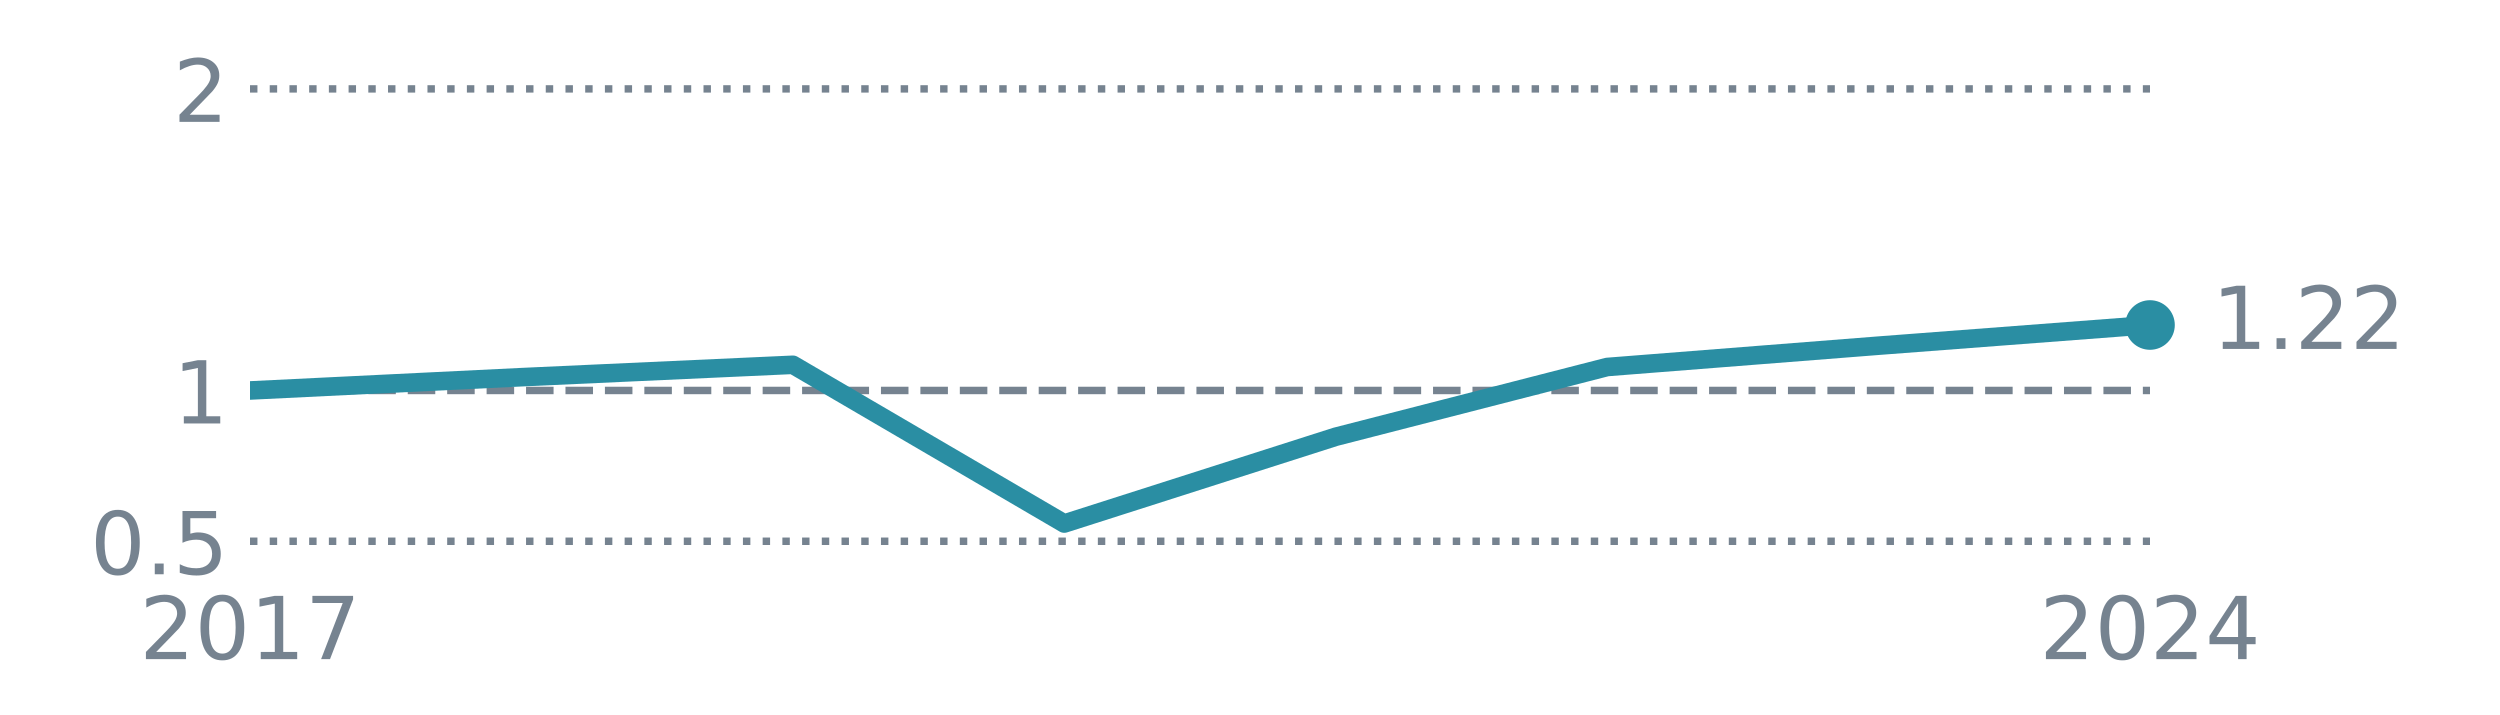
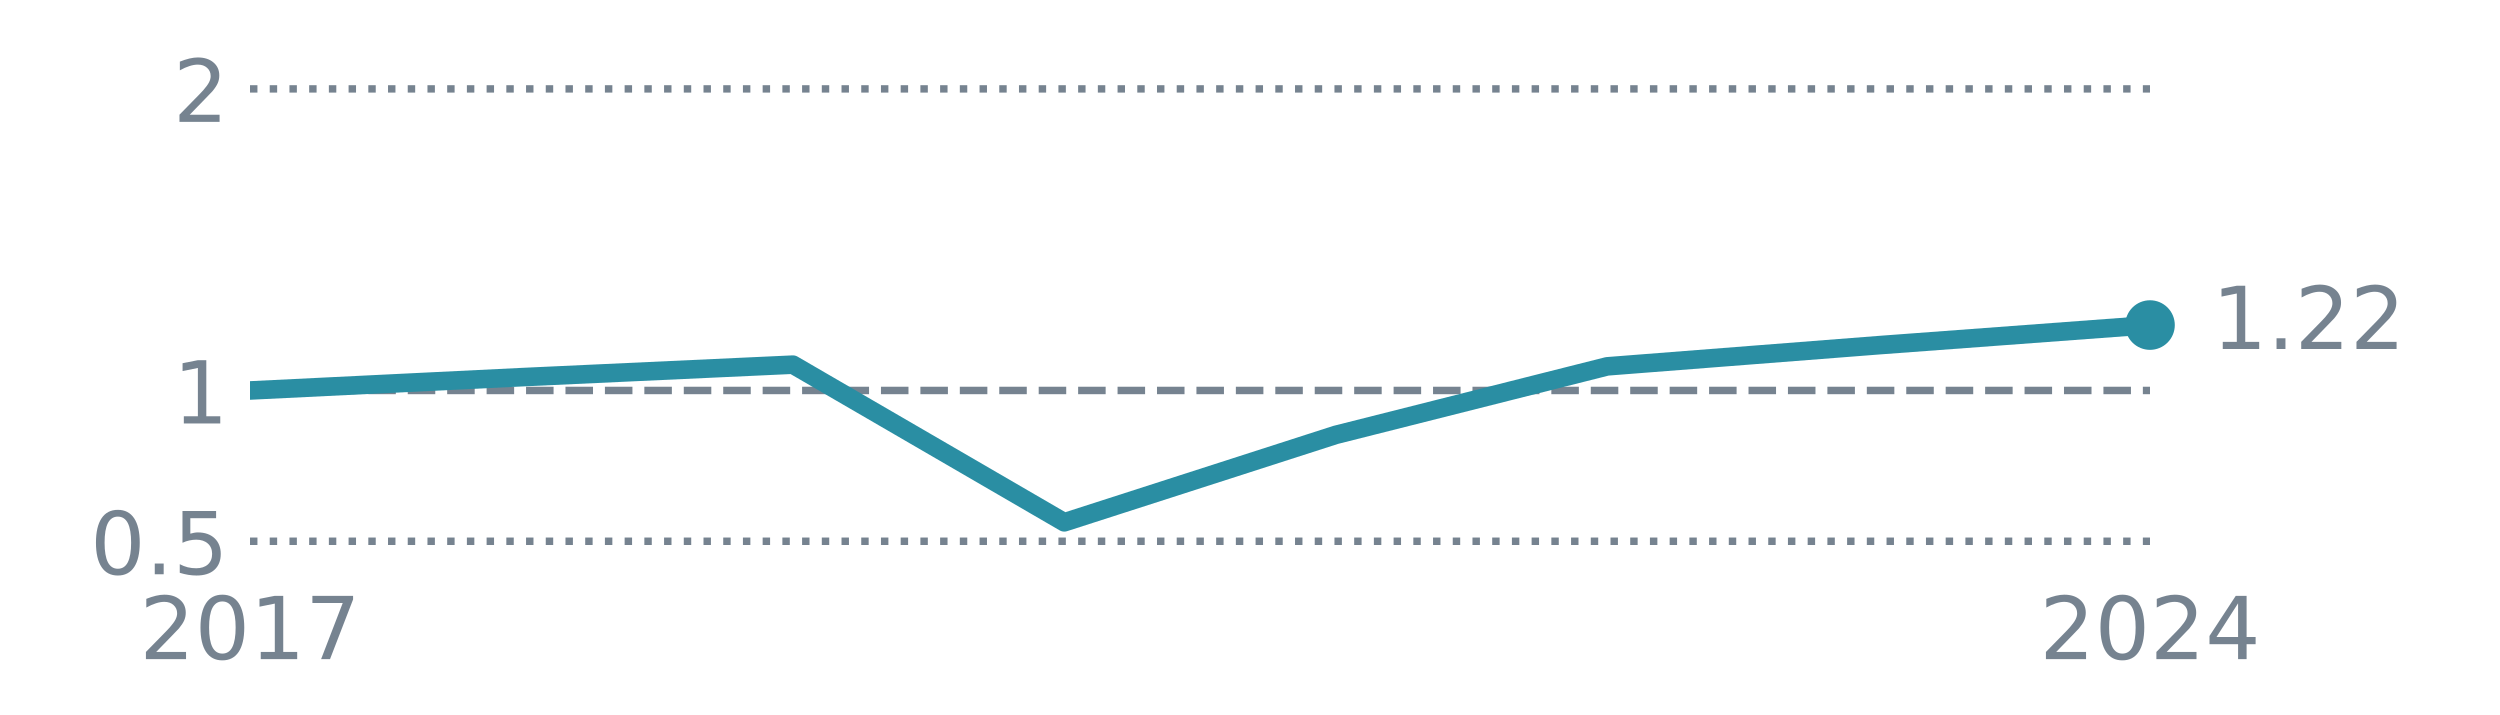
<svg xmlns="http://www.w3.org/2000/svg" xmlns:xlink="http://www.w3.org/1999/xlink" width="403.2pt" height="115.2pt" viewBox="0 0 403.2 115.2" version="1.1">
  <defs>
    <style type="text/css">*{stroke-linejoin: round; stroke-linecap: butt}</style>
  </defs>
  <g id="figure_1">
    <g id="patch_1">
      <path d="M 0 115.2  L 403.2 115.2  L 403.2 0  L 0 0  L 0 115.2  z " style="fill: none" />
    </g>
    <g id="axes_1">
      <g id="patch_2">
        <path d="M 40.32 92.16  L 346.752 92.16  L 346.752 4.608  L 40.32 4.608  L 40.32 92.16  z " style="fill: none" />
      </g>
      <g id="matplotlib.axis_1">
        <g id="xtick_1">
          <g id="line2d_1" />
          <g id="text_1">
            <text style="font-size: 14px; font-family: 'DejaVu Sans', 'Bitstream Vera Sans', 'Computer Modern Sans Serif', 'Lucida Grande', 'Verdana', 'Geneva', 'Lucid', 'Arial', 'Helvetica', 'Avant Garde', sans-serif; text-anchor: middle; fill: #768390" x="40.32" y="106.298" transform="rotate(-0 40.32 106.2978)">2017</text>
          </g>
        </g>
        <g id="xtick_2">
          <g id="line2d_2" />
          <g id="text_2">
            <text style="font-size: 14px; font-family: 'DejaVu Sans', 'Bitstream Vera Sans', 'Computer Modern Sans Serif', 'Lucida Grande', 'Verdana', 'Geneva', 'Lucid', 'Arial', 'Helvetica', 'Avant Garde', sans-serif; text-anchor: middle; fill: #768390" x="346.752" y="106.298" transform="rotate(-0 346.752 106.2978)">2024</text>
          </g>
        </g>
      </g>
      <g id="matplotlib.axis_2">
        <g id="ytick_1">
          <g id="line2d_3" />
          <g id="text_3">
            <text style="font-size: 14px; font-family: 'DejaVu Sans', 'Bitstream Vera Sans', 'Computer Modern Sans Serif', 'Lucida Grande', 'Verdana', 'Geneva', 'Lucid', 'Arial', 'Helvetica', 'Avant Garde', sans-serif; text-anchor: end; fill: #768390" x="36.82" y="92.615" transform="rotate(-0 36.82 92.61491)">0.5</text>
          </g>
        </g>
        <g id="ytick_2">
          <g id="line2d_4" />
          <g id="text_4">
            <text style="font-size: 14px; font-family: 'DejaVu Sans', 'Bitstream Vera Sans', 'Computer Modern Sans Serif', 'Lucida Grande', 'Verdana', 'Geneva', 'Lucid', 'Arial', 'Helvetica', 'Avant Garde', sans-serif; text-anchor: end; fill: #768390" x="36.82" y="68.295" transform="rotate(-0 36.82 68.29491)">1</text>
          </g>
        </g>
        <g id="ytick_3">
          <g id="line2d_5" />
          <g id="text_5">
            <text style="font-size: 14px; font-family: 'DejaVu Sans', 'Bitstream Vera Sans', 'Computer Modern Sans Serif', 'Lucida Grande', 'Verdana', 'Geneva', 'Lucid', 'Arial', 'Helvetica', 'Avant Garde', sans-serif; text-anchor: end; fill: #768390" x="36.82" y="19.655" transform="rotate(-0 36.82 19.65491)">2</text>
          </g>
        </g>
      </g>
      <g id="line2d_6">
        <path d="M 40.32 62.976  L 346.752 62.976  " clip-path="url(#p7295b46834)" style="fill: none; stroke-dasharray: 4.44,1.92; stroke-dashoffset: 0; stroke: #768390; stroke-width: 1.2" />
      </g>
      <g id="line2d_7">
        <path d="M 40.32 87.296  L 346.752 87.296  " clip-path="url(#p7295b46834)" style="fill: none; stroke-dasharray: 1.2,1.98; stroke-dashoffset: 0; stroke: #768390; stroke-width: 1.2" />
      </g>
      <g id="line2d_8">
        <path d="M 40.32 14.336  L 346.752 14.336  " clip-path="url(#p7295b46834)" style="fill: none; stroke-dasharray: 1.2,1.98; stroke-dashoffset: 0; stroke: #768390; stroke-width: 1.2" />
      </g>
      <g id="line2d_9">
-         <path d="M 40.32 62.976  L 84.096 60.832  L 127.872 58.835  L 171.648 84.434  L 215.424 70.438  L 259.2 59.19  L 302.976 55.75  L 346.752 52.416  " clip-path="url(#p7295b46834)" style="fill: none; stroke: #2a8ea3; stroke-width: 3; stroke-linecap: square" />
+         <path d="M 40.32 62.976  L 84.096 60.832  L 127.872 58.812  L 171.648 84.237  L 215.424 70.138  L 259.2 59.087  L 302.976 55.675  L 346.752 52.425  " clip-path="url(#p7295b46834)" style="fill: none; stroke: #2a8ea3; stroke-width: 3; stroke-linecap: square" />
      </g>
      <g id="line2d_10">
        <defs>
          <path id="m296c029ff3" d="M 0 3.5  C 0.928 3.5 1.819 3.131 2.475 2.475  C 3.131 1.819 3.5 0.928 3.5 0  C 3.5 -0.928 3.131 -1.819 2.475 -2.475  C 1.819 -3.131 0.928 -3.5 0 -3.5  C -0.928 -3.5 -1.819 -3.131 -2.475 -2.475  C -3.131 -1.819 -3.5 -0.928 -3.5 0  C -3.5 0.928 -3.131 1.819 -2.475 2.475  C -1.819 3.131 -0.928 3.5 0 3.5  z " style="stroke: #2a8ea3" />
        </defs>
        <g>
-           <use xlink:href="#m296c029ff3" x="346.752" y="52.416" style="fill: #2a8ea3; stroke: #2a8ea3" />
+           <use xlink:href="#m296c029ff3" x="346.752" y="52.425" style="fill: #2a8ea3; stroke: #2a8ea3" />
        </g>
      </g>
      <g id="text_6">
-         <text style="font-size: 14px; font-family: 'DejaVu Sans', 'Bitstream Vera Sans', 'Computer Modern Sans Serif', 'Lucida Grande', 'Verdana', 'Geneva', 'Lucid', 'Arial', 'Helvetica', 'Avant Garde', sans-serif; text-anchor: start; fill: #768390" x="356.752" y="56.28" transform="rotate(-0 356.752 56.27954)">1.22</text>
+         <text style="font-size: 14px; font-family: 'DejaVu Sans', 'Bitstream Vera Sans', 'Computer Modern Sans Serif', 'Lucida Grande', 'Verdana', 'Geneva', 'Lucid', 'Arial', 'Helvetica', 'Avant Garde', sans-serif; text-anchor: start; fill: #768390" x="356.752" y="56.288" transform="rotate(-0 356.752 56.28787)">1.22</text>
      </g>
    </g>
  </g>
  <defs>
    <clipPath id="p7295b46834">
      <rect x="40.32" y="4.608" width="306.432" height="87.552" />
    </clipPath>
  </defs>
</svg>
